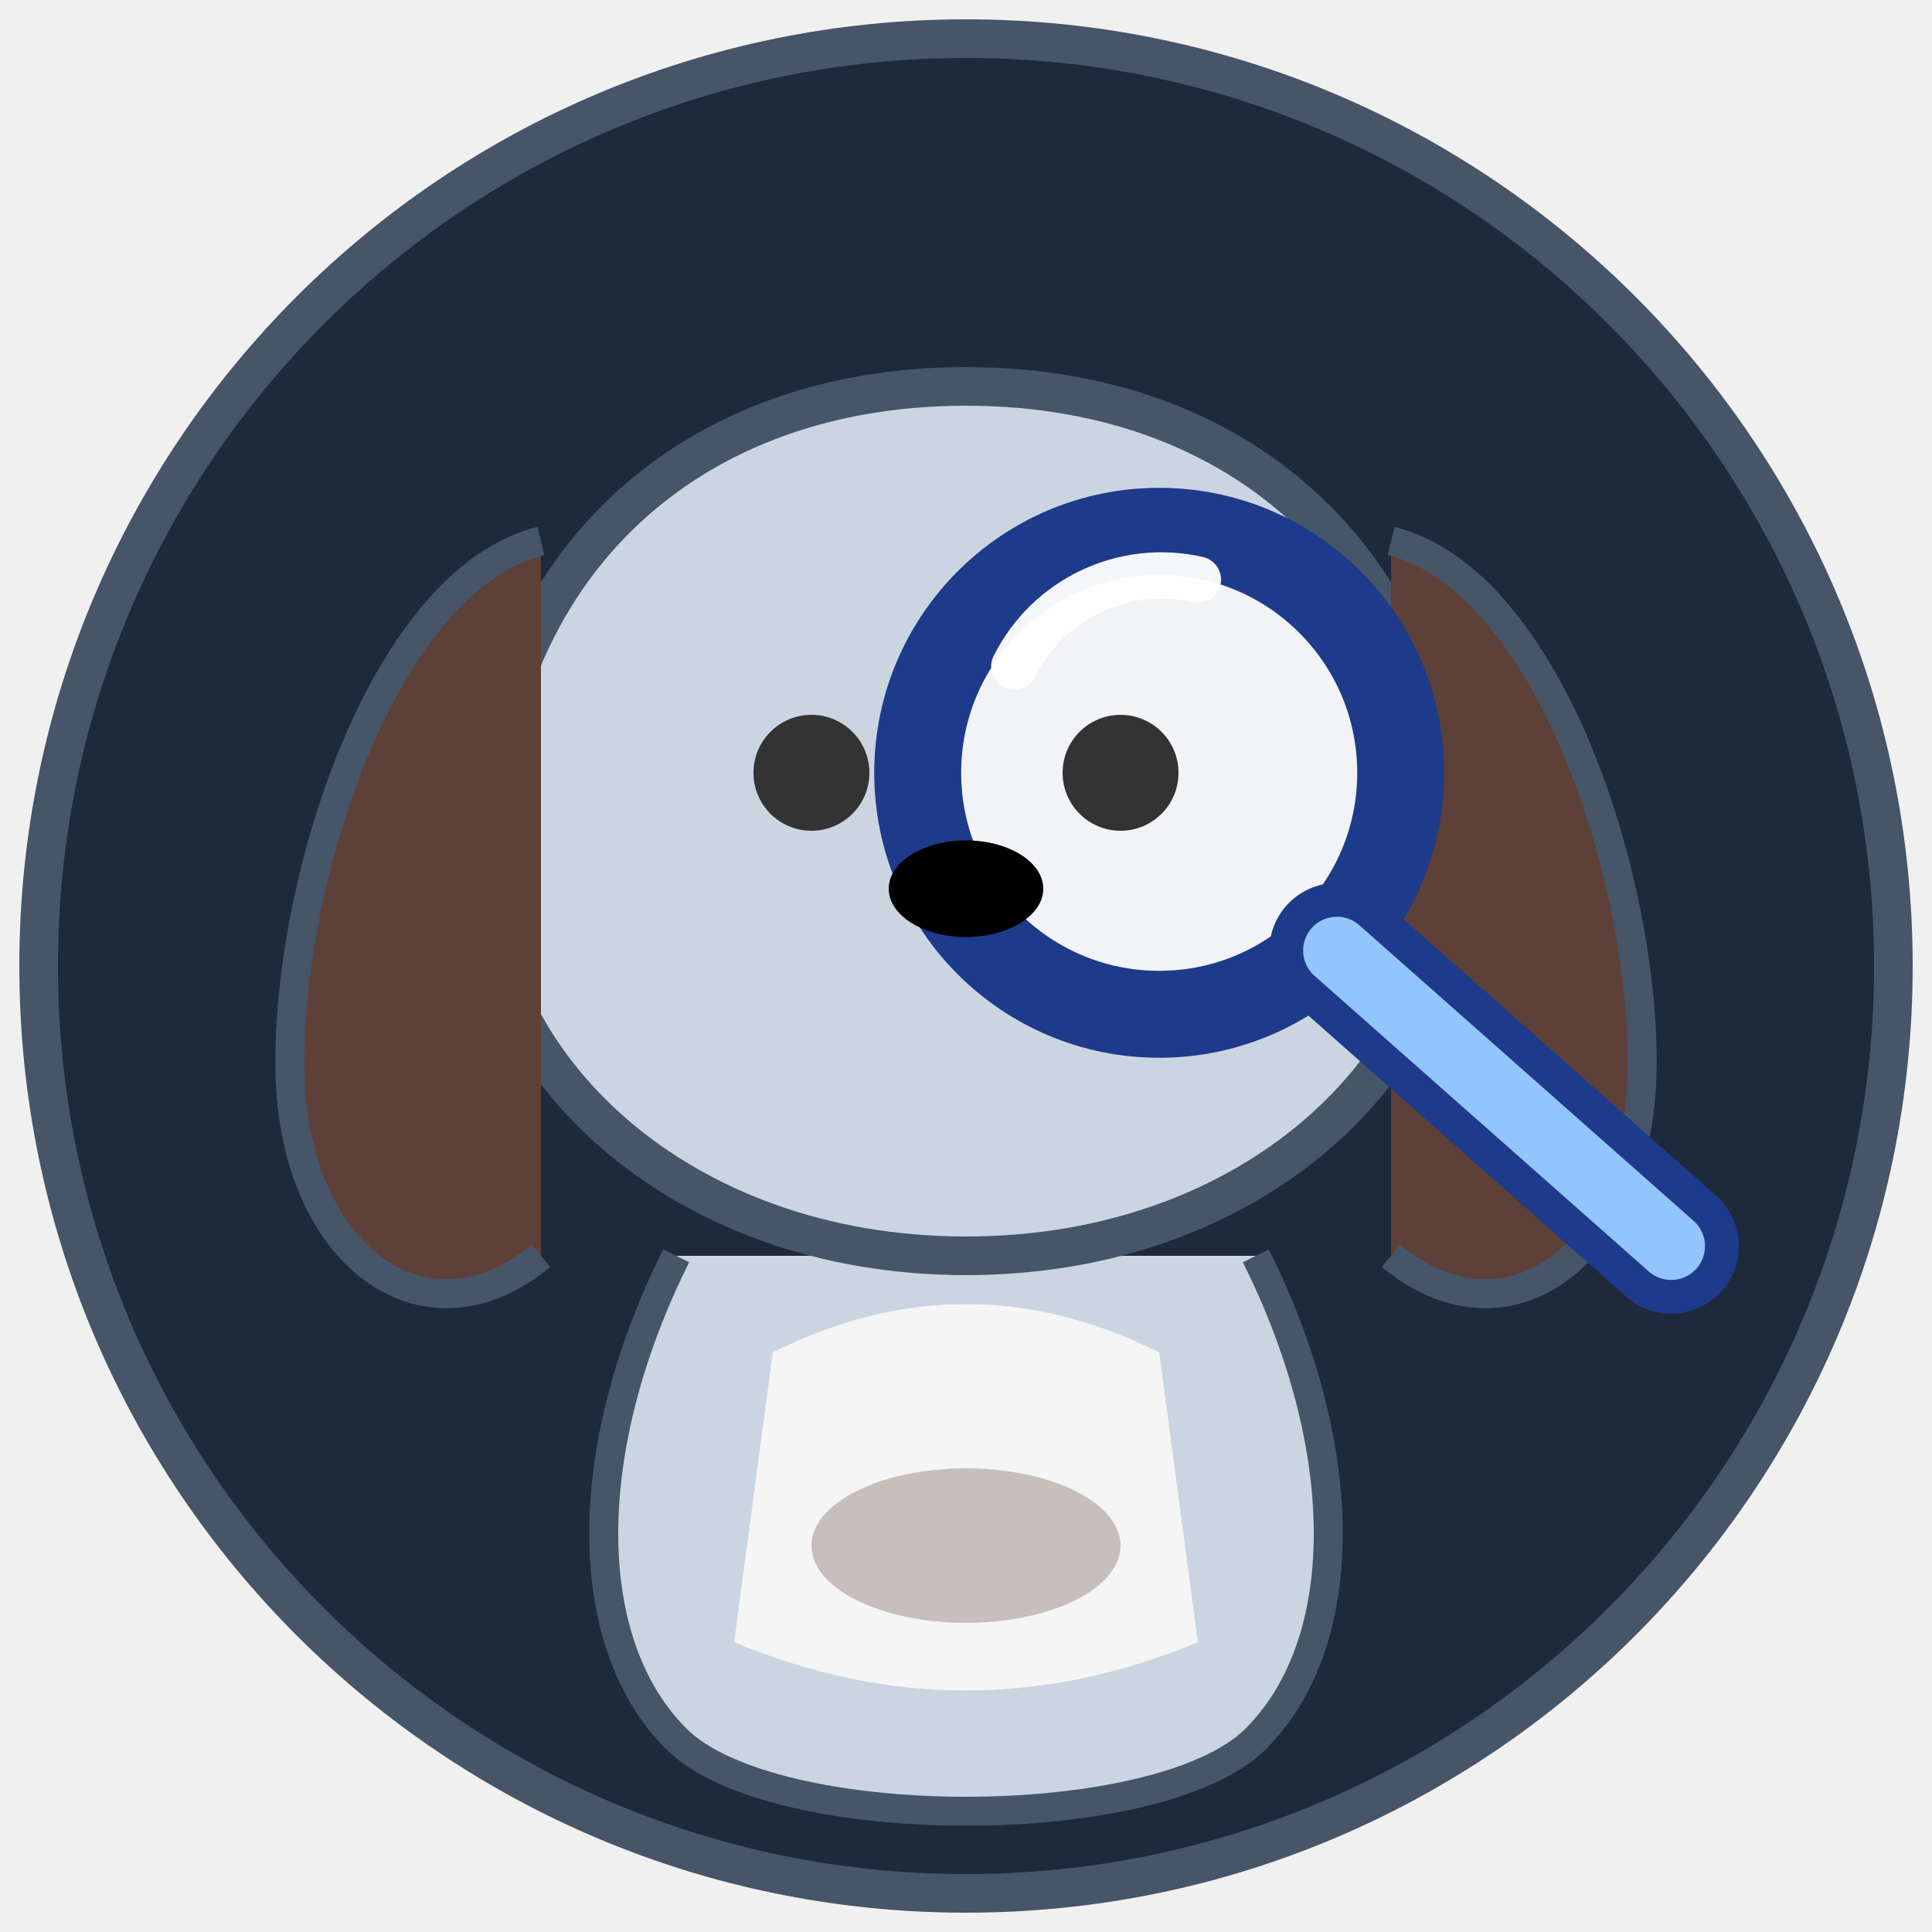
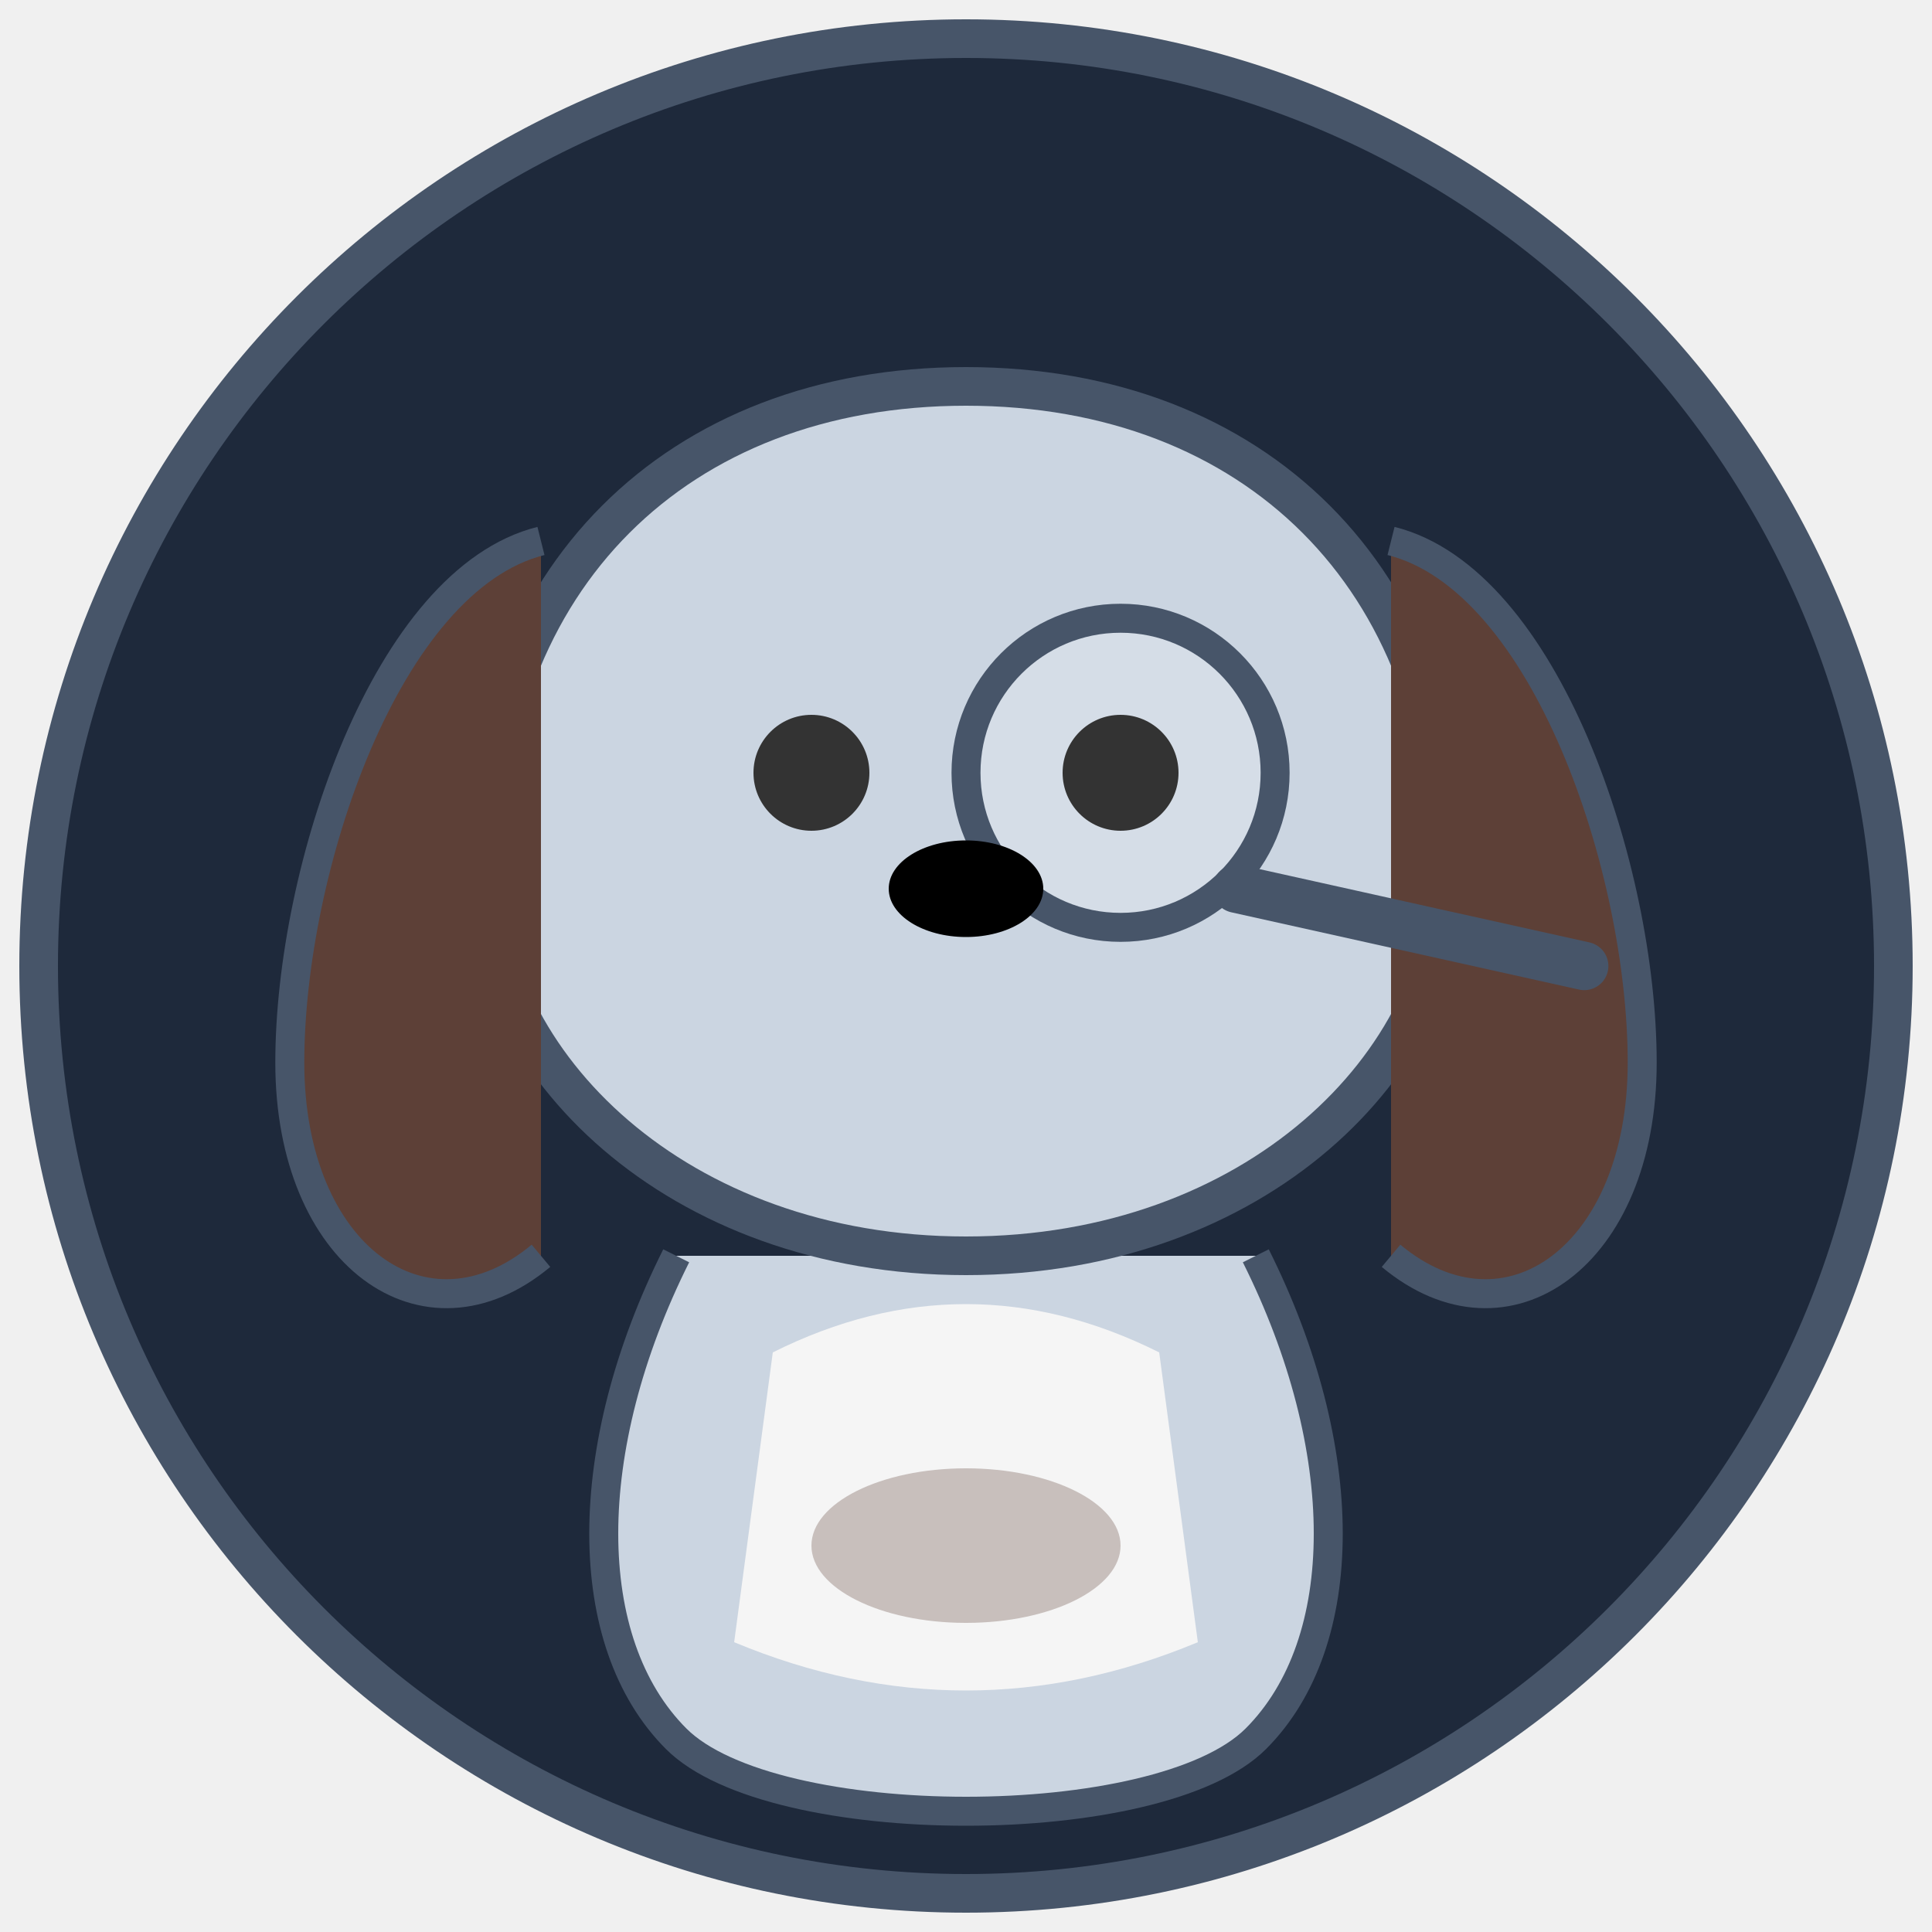
<svg xmlns="http://www.w3.org/2000/svg" viewBox="0 0 100 100" fill="none">
  <circle cx="50" cy="50" r="48" fill="#1e293b" stroke="#475569" stroke-width="2" />
  <path d="M35 65 C30 75 30 85 35 90 C40 95 60 95 65 90 C70 85 70 75 65 65" fill="#cbd5e1" stroke="#475569" stroke-width="1.5" />
  <path d="M40 70 Q50 65 60 70 L62 85 Q50 90 38 85 Z" fill="#f5f5f5" />
  <ellipse cx="50" cy="80" rx="8" ry="4" fill="#5d4037" opacity="0.3" />
  <path d="M50 20 C65 20 75 30 75 45 C75 55 65 65 50 65 C35 65 25 55 25 45 C25 30 35 20 50 20Z" fill="#cbd5e1" stroke="#475569" stroke-width="2" />
  <path d="M28 28 C20 30 15 45 15 55 C15 65 22 70 28 65" fill="#5d4037" stroke="#475569" stroke-width="1.5" />
  <path d="M72 28 C80 30 85 45 85 55 C85 65 78 70 72 65" fill="#5d4037" stroke="#475569" stroke-width="1.5" />
-   <circle cx="60" cy="40" r="12.5" fill="rgba(255,255,255,0.72)" stroke="#1e3a8a" stroke-width="4.5" />
-   <path d="M69.2 49.2 L86.5 64.5" stroke="#1e3a8a" stroke-width="7" stroke-linecap="round" />
-   <path d="M69.2 49.2 L86.5 64.5" stroke="#93c5fd" stroke-width="3.5" stroke-linecap="round" />
+   <circle cx="58" cy="40" r="8" stroke="#475569" stroke-width="1.5" fill="rgba(255,255,255,0.2)" />
+   <path d="M64 46 L82 50" stroke="#475569" stroke-width="2.5" stroke-linecap="round" />
  <circle cx="42" cy="40" r="3" fill="#333" />
  <circle cx="58" cy="40" r="3" fill="#333" />
  <ellipse cx="50" cy="46" rx="4" ry="2.5" fill="#000" />
-   <path d="M52.5 34.5 A8.5 8.5 0 0 1 62 30" stroke="#ffffff" stroke-width="2.4" stroke-linecap="round" fill="none" opacity="0.95" />
</svg>
